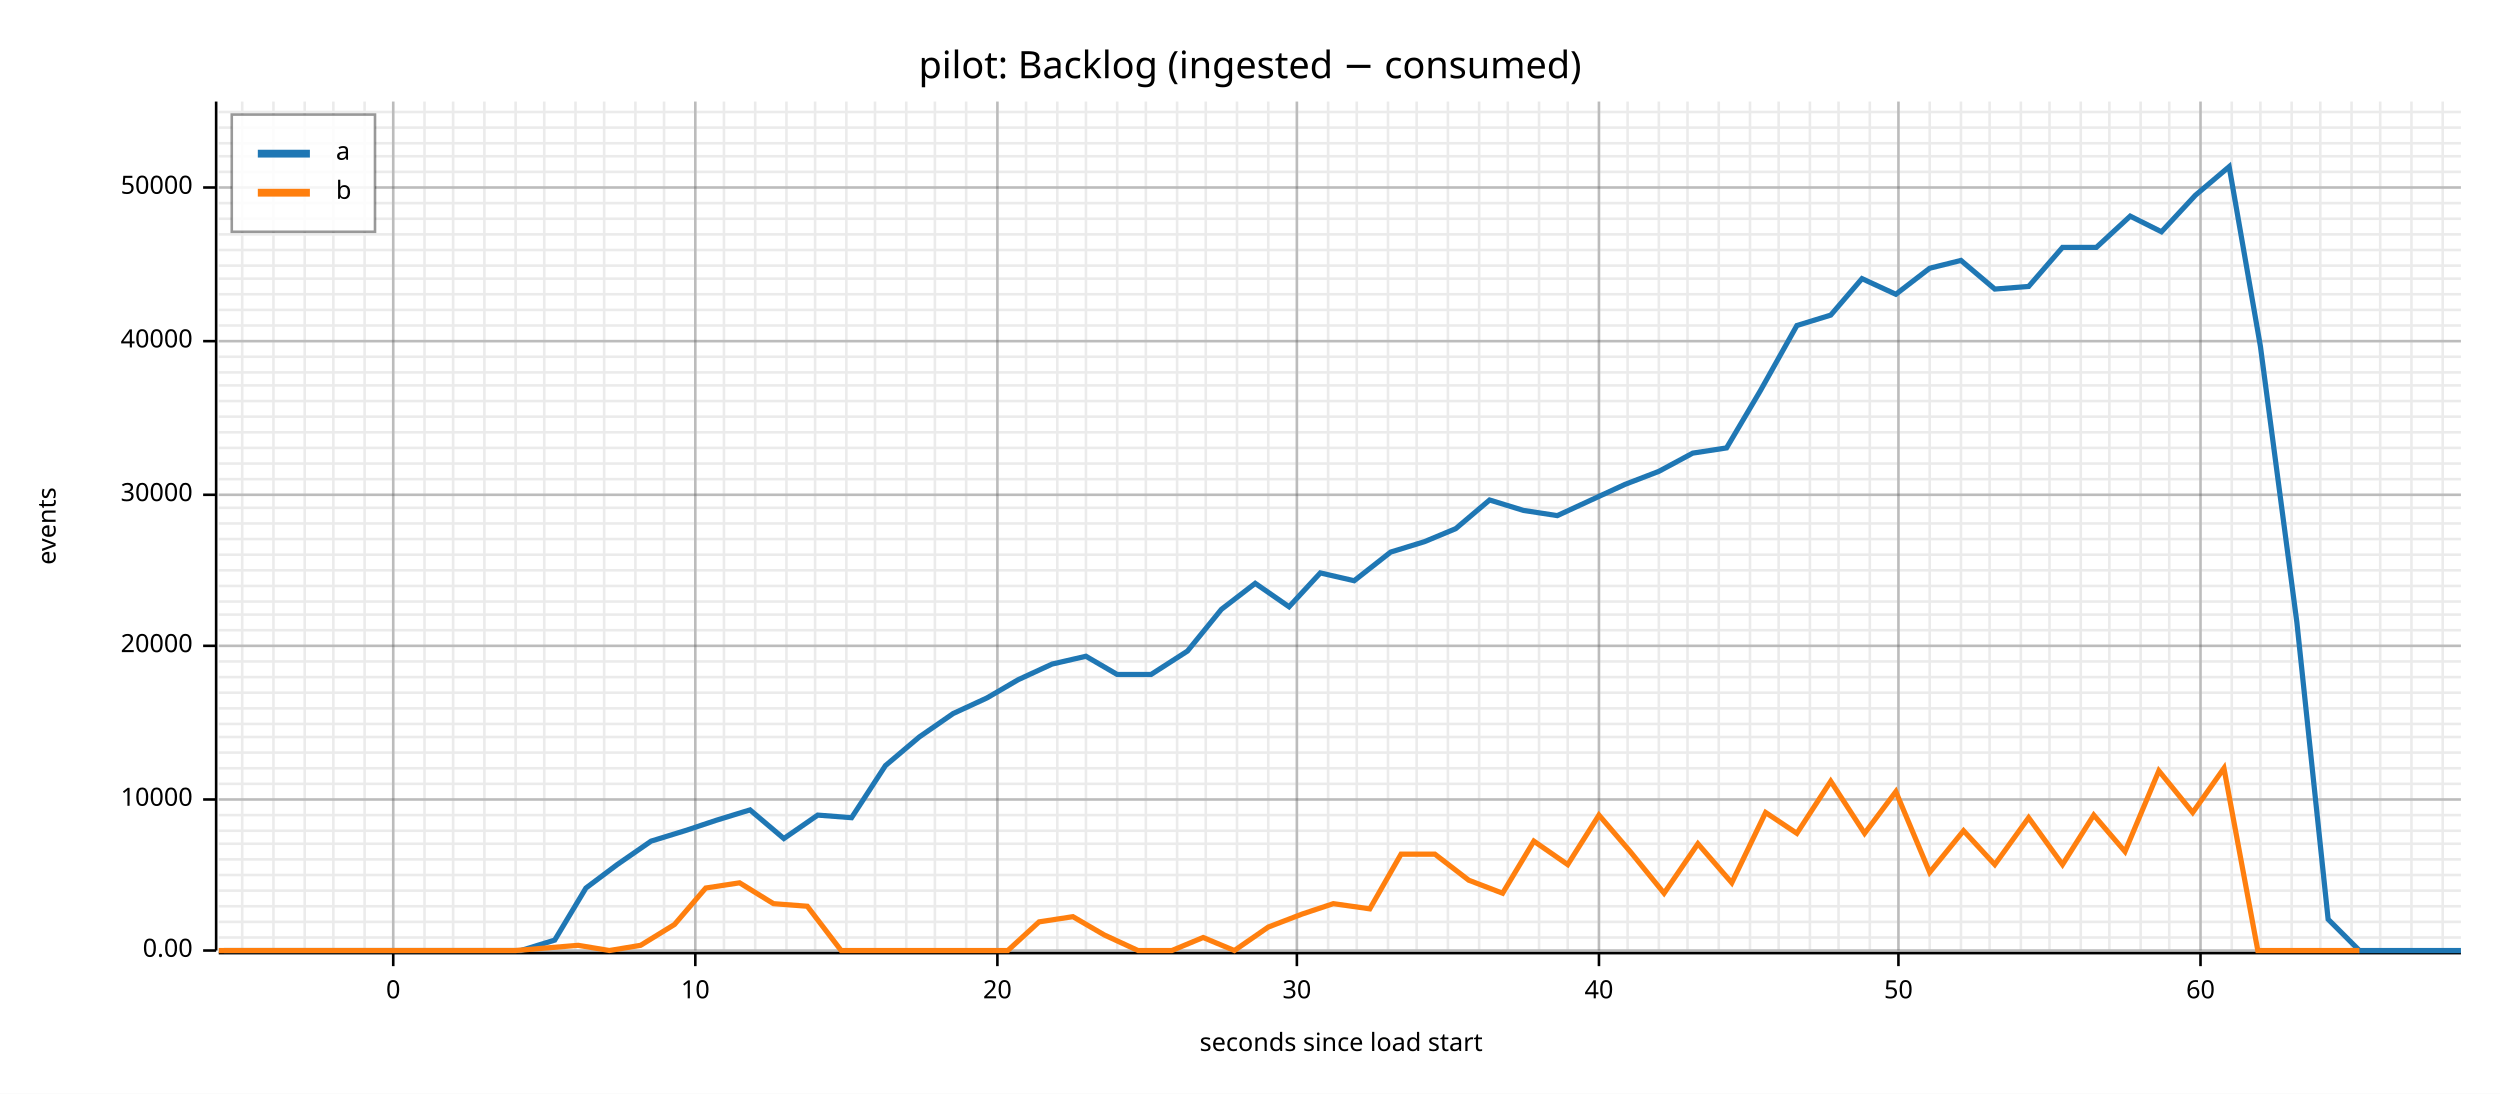
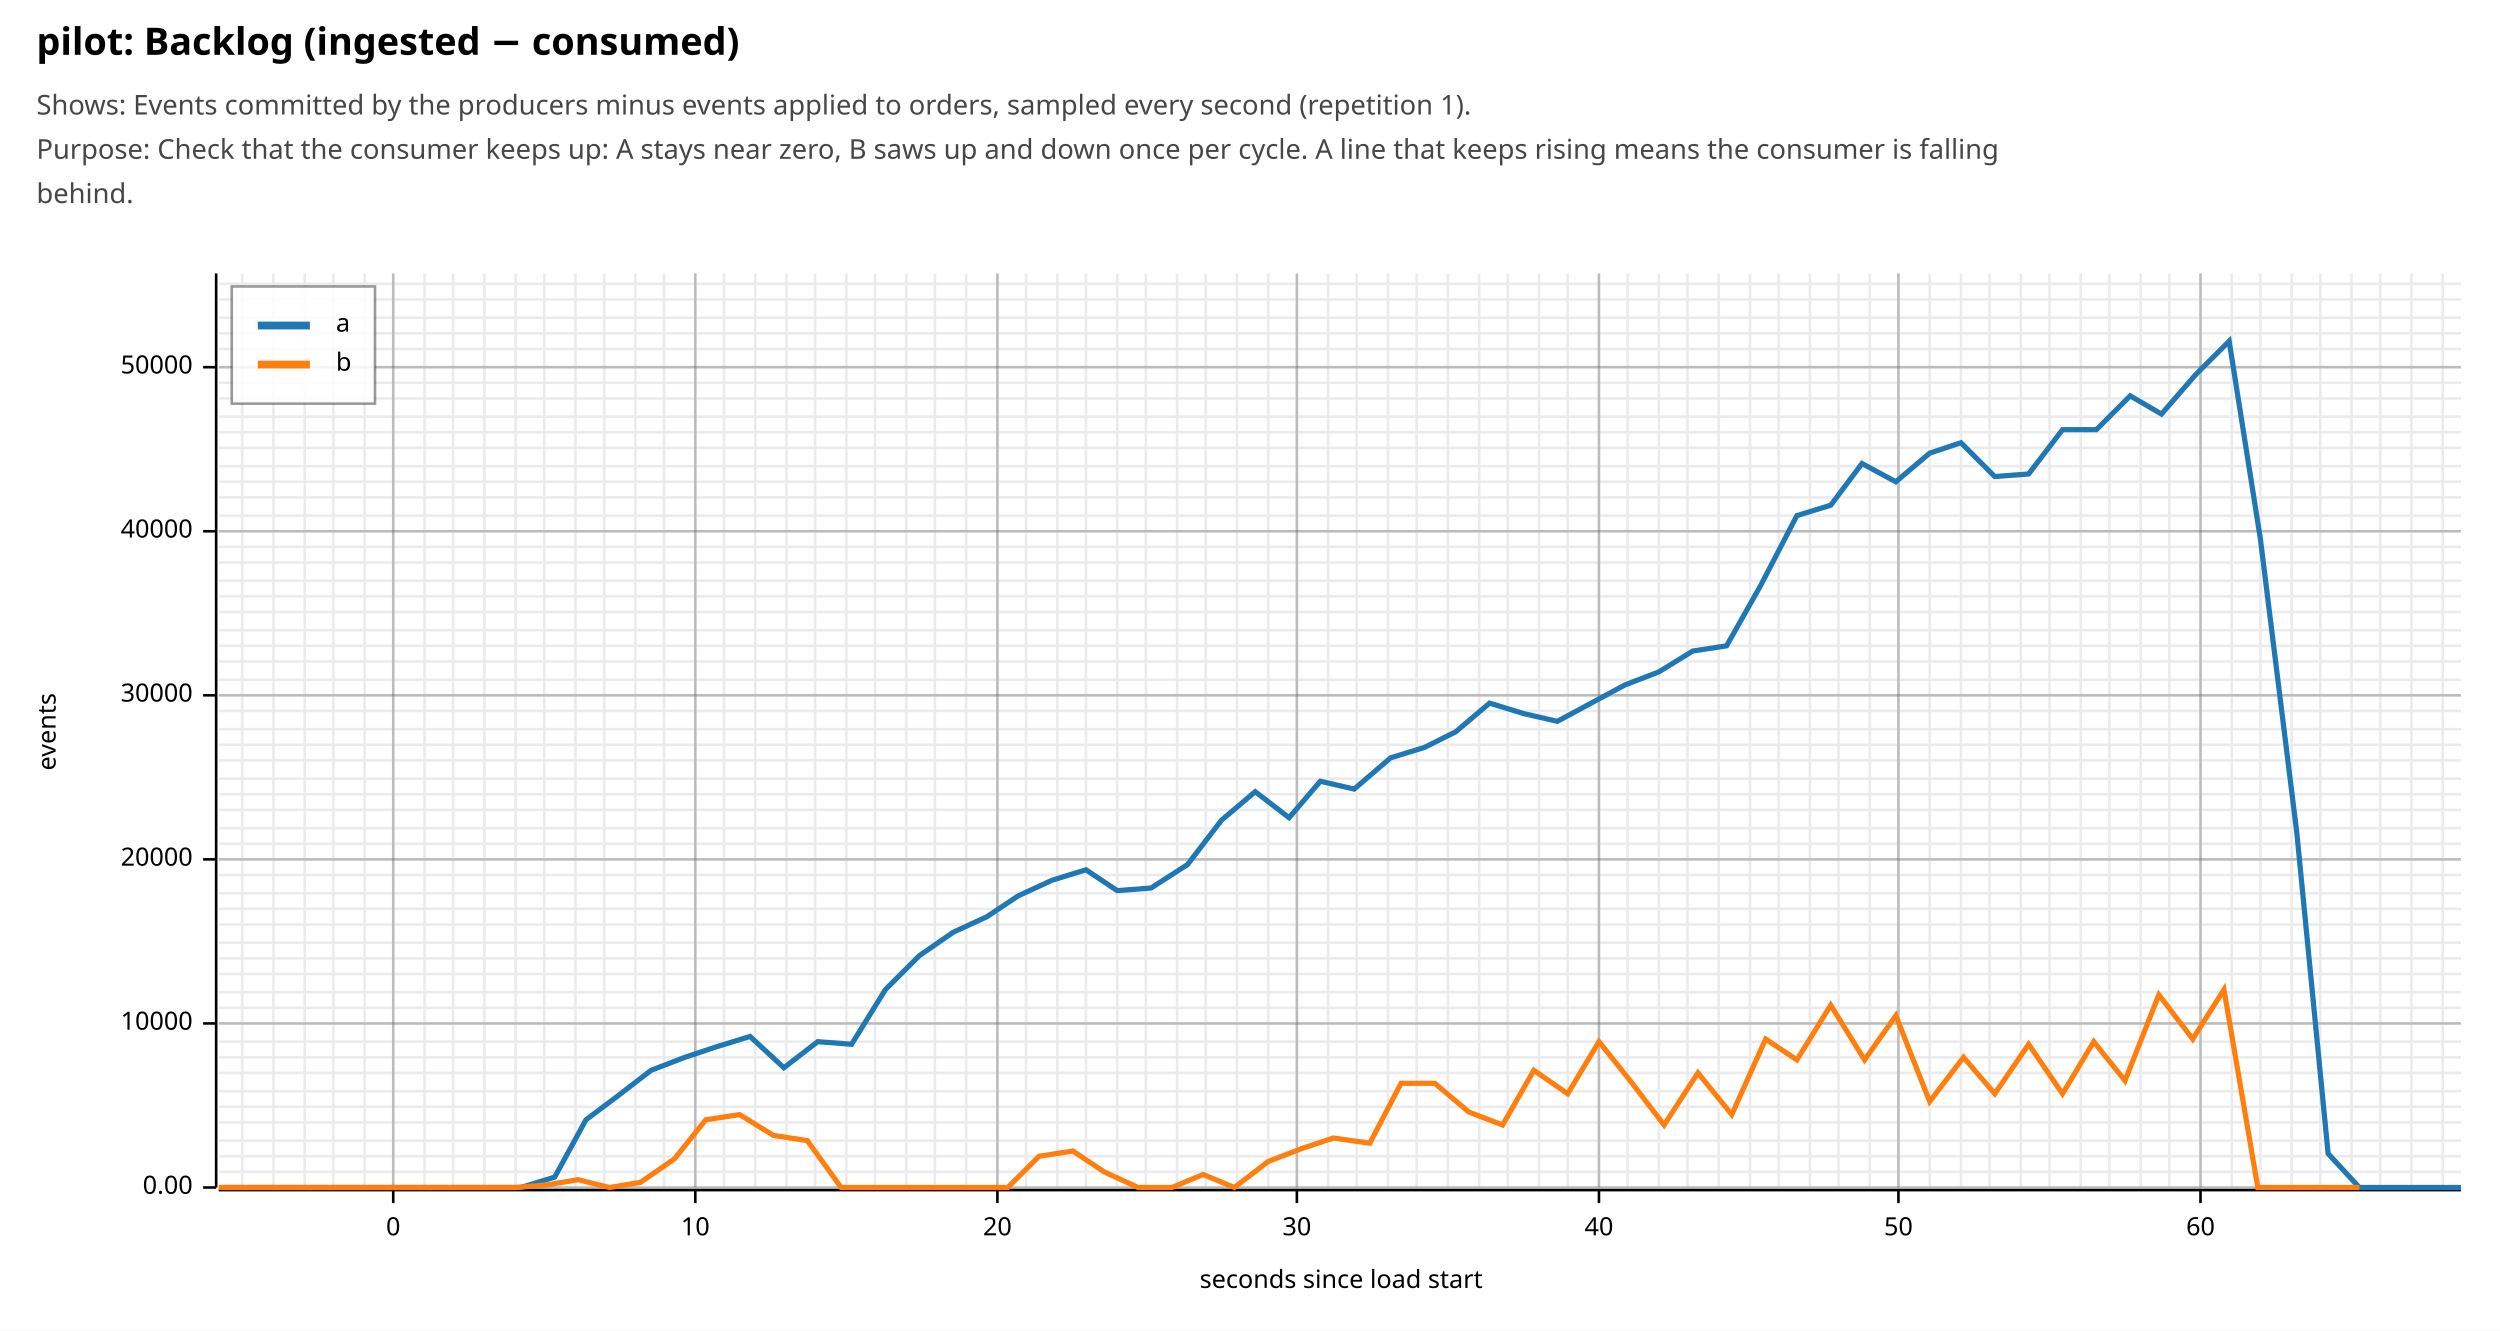
- <svg xmlns="http://www.w3.org/2000/svg" width="960" height="420" viewBox="0 0 960 420">
-   <rect x="0" y="0" width="960" height="420" opacity="1" fill="#FFFFFF" stroke="none" />
-   <text x="480" y="19" dy="0.76em" text-anchor="middle" font-family="sans-serif" font-size="14.516" opacity="1" fill="#000000">
+ <svg xmlns="http://www.w3.org/2000/svg" width="960" height="511" viewBox="0 0 960 511">
+   <rect x="0" y="0" width="960" height="511" opacity="1" fill="#FFFFFF" stroke="none" />
+   <text x="14" y="10" dy="0.76em" text-anchor="start" font-family="sans-serif" font-size="14.516" opacity="1" fill="#000000" font-weight="bold">
pilot: Backlog (ingested − consumed)
</text>
-   <line opacity="1" stroke="#EBEBEB" stroke-width="1" x1="93" y1="365" x2="93" y2="39" />
-   <line opacity="1" stroke="#EBEBEB" stroke-width="1" x1="105" y1="365" x2="105" y2="39" />
-   <line opacity="1" stroke="#EBEBEB" stroke-width="1" x1="117" y1="365" x2="117" y2="39" />
-   <line opacity="1" stroke="#EBEBEB" stroke-width="1" x1="128" y1="365" x2="128" y2="39" />
-   <line opacity="1" stroke="#EBEBEB" stroke-width="1" x1="140" y1="365" x2="140" y2="39" />
-   <line opacity="1" stroke="#EBEBEB" stroke-width="1" x1="151" y1="365" x2="151" y2="39" />
-   <line opacity="1" stroke="#EBEBEB" stroke-width="1" x1="163" y1="365" x2="163" y2="39" />
-   <line opacity="1" stroke="#EBEBEB" stroke-width="1" x1="174" y1="365" x2="174" y2="39" />
-   <line opacity="1" stroke="#EBEBEB" stroke-width="1" x1="186" y1="365" x2="186" y2="39" />
-   <line opacity="1" stroke="#EBEBEB" stroke-width="1" x1="198" y1="365" x2="198" y2="39" />
-   <line opacity="1" stroke="#EBEBEB" stroke-width="1" x1="209" y1="365" x2="209" y2="39" />
-   <line opacity="1" stroke="#EBEBEB" stroke-width="1" x1="221" y1="365" x2="221" y2="39" />
-   <line opacity="1" stroke="#EBEBEB" stroke-width="1" x1="232" y1="365" x2="232" y2="39" />
-   <line opacity="1" stroke="#EBEBEB" stroke-width="1" x1="244" y1="365" x2="244" y2="39" />
-   <line opacity="1" stroke="#EBEBEB" stroke-width="1" x1="255" y1="365" x2="255" y2="39" />
-   <line opacity="1" stroke="#EBEBEB" stroke-width="1" x1="267" y1="365" x2="267" y2="39" />
-   <line opacity="1" stroke="#EBEBEB" stroke-width="1" x1="278" y1="365" x2="278" y2="39" />
-   <line opacity="1" stroke="#EBEBEB" stroke-width="1" x1="290" y1="365" x2="290" y2="39" />
-   <line opacity="1" stroke="#EBEBEB" stroke-width="1" x1="302" y1="365" x2="302" y2="39" />
-   <line opacity="1" stroke="#EBEBEB" stroke-width="1" x1="313" y1="365" x2="313" y2="39" />
-   <line opacity="1" stroke="#EBEBEB" stroke-width="1" x1="325" y1="365" x2="325" y2="39" />
-   <line opacity="1" stroke="#EBEBEB" stroke-width="1" x1="336" y1="365" x2="336" y2="39" />
-   <line opacity="1" stroke="#EBEBEB" stroke-width="1" x1="348" y1="365" x2="348" y2="39" />
-   <line opacity="1" stroke="#EBEBEB" stroke-width="1" x1="359" y1="365" x2="359" y2="39" />
-   <line opacity="1" stroke="#EBEBEB" stroke-width="1" x1="371" y1="365" x2="371" y2="39" />
-   <line opacity="1" stroke="#EBEBEB" stroke-width="1" x1="383" y1="365" x2="383" y2="39" />
-   <line opacity="1" stroke="#EBEBEB" stroke-width="1" x1="394" y1="365" x2="394" y2="39" />
-   <line opacity="1" stroke="#EBEBEB" stroke-width="1" x1="406" y1="365" x2="406" y2="39" />
-   <line opacity="1" stroke="#EBEBEB" stroke-width="1" x1="417" y1="365" x2="417" y2="39" />
-   <line opacity="1" stroke="#EBEBEB" stroke-width="1" x1="429" y1="365" x2="429" y2="39" />
-   <line opacity="1" stroke="#EBEBEB" stroke-width="1" x1="440" y1="365" x2="440" y2="39" />
-   <line opacity="1" stroke="#EBEBEB" stroke-width="1" x1="452" y1="365" x2="452" y2="39" />
-   <line opacity="1" stroke="#EBEBEB" stroke-width="1" x1="463" y1="365" x2="463" y2="39" />
-   <line opacity="1" stroke="#EBEBEB" stroke-width="1" x1="475" y1="365" x2="475" y2="39" />
-   <line opacity="1" stroke="#EBEBEB" stroke-width="1" x1="487" y1="365" x2="487" y2="39" />
-   <line opacity="1" stroke="#EBEBEB" stroke-width="1" x1="498" y1="365" x2="498" y2="39" />
-   <line opacity="1" stroke="#EBEBEB" stroke-width="1" x1="510" y1="365" x2="510" y2="39" />
-   <line opacity="1" stroke="#EBEBEB" stroke-width="1" x1="521" y1="365" x2="521" y2="39" />
-   <line opacity="1" stroke="#EBEBEB" stroke-width="1" x1="533" y1="365" x2="533" y2="39" />
-   <line opacity="1" stroke="#EBEBEB" stroke-width="1" x1="544" y1="365" x2="544" y2="39" />
-   <line opacity="1" stroke="#EBEBEB" stroke-width="1" x1="556" y1="365" x2="556" y2="39" />
-   <line opacity="1" stroke="#EBEBEB" stroke-width="1" x1="568" y1="365" x2="568" y2="39" />
-   <line opacity="1" stroke="#EBEBEB" stroke-width="1" x1="579" y1="365" x2="579" y2="39" />
-   <line opacity="1" stroke="#EBEBEB" stroke-width="1" x1="591" y1="365" x2="591" y2="39" />
-   <line opacity="1" stroke="#EBEBEB" stroke-width="1" x1="602" y1="365" x2="602" y2="39" />
-   <line opacity="1" stroke="#EBEBEB" stroke-width="1" x1="614" y1="365" x2="614" y2="39" />
-   <line opacity="1" stroke="#EBEBEB" stroke-width="1" x1="625" y1="365" x2="625" y2="39" />
-   <line opacity="1" stroke="#EBEBEB" stroke-width="1" x1="637" y1="365" x2="637" y2="39" />
-   <line opacity="1" stroke="#EBEBEB" stroke-width="1" x1="648" y1="365" x2="648" y2="39" />
-   <line opacity="1" stroke="#EBEBEB" stroke-width="1" x1="660" y1="365" x2="660" y2="39" />
-   <line opacity="1" stroke="#EBEBEB" stroke-width="1" x1="672" y1="365" x2="672" y2="39" />
-   <line opacity="1" stroke="#EBEBEB" stroke-width="1" x1="683" y1="365" x2="683" y2="39" />
-   <line opacity="1" stroke="#EBEBEB" stroke-width="1" x1="695" y1="365" x2="695" y2="39" />
-   <line opacity="1" stroke="#EBEBEB" stroke-width="1" x1="706" y1="365" x2="706" y2="39" />
-   <line opacity="1" stroke="#EBEBEB" stroke-width="1" x1="718" y1="365" x2="718" y2="39" />
-   <line opacity="1" stroke="#EBEBEB" stroke-width="1" x1="729" y1="365" x2="729" y2="39" />
-   <line opacity="1" stroke="#EBEBEB" stroke-width="1" x1="741" y1="365" x2="741" y2="39" />
-   <line opacity="1" stroke="#EBEBEB" stroke-width="1" x1="753" y1="365" x2="753" y2="39" />
-   <line opacity="1" stroke="#EBEBEB" stroke-width="1" x1="764" y1="365" x2="764" y2="39" />
-   <line opacity="1" stroke="#EBEBEB" stroke-width="1" x1="776" y1="365" x2="776" y2="39" />
-   <line opacity="1" stroke="#EBEBEB" stroke-width="1" x1="787" y1="365" x2="787" y2="39" />
-   <line opacity="1" stroke="#EBEBEB" stroke-width="1" x1="799" y1="365" x2="799" y2="39" />
-   <line opacity="1" stroke="#EBEBEB" stroke-width="1" x1="810" y1="365" x2="810" y2="39" />
-   <line opacity="1" stroke="#EBEBEB" stroke-width="1" x1="822" y1="365" x2="822" y2="39" />
-   <line opacity="1" stroke="#EBEBEB" stroke-width="1" x1="833" y1="365" x2="833" y2="39" />
-   <line opacity="1" stroke="#EBEBEB" stroke-width="1" x1="845" y1="365" x2="845" y2="39" />
-   <line opacity="1" stroke="#EBEBEB" stroke-width="1" x1="857" y1="365" x2="857" y2="39" />
-   <line opacity="1" stroke="#EBEBEB" stroke-width="1" x1="868" y1="365" x2="868" y2="39" />
-   <line opacity="1" stroke="#EBEBEB" stroke-width="1" x1="880" y1="365" x2="880" y2="39" />
-   <line opacity="1" stroke="#EBEBEB" stroke-width="1" x1="891" y1="365" x2="891" y2="39" />
-   <line opacity="1" stroke="#EBEBEB" stroke-width="1" x1="903" y1="365" x2="903" y2="39" />
-   <line opacity="1" stroke="#EBEBEB" stroke-width="1" x1="914" y1="365" x2="914" y2="39" />
-   <line opacity="1" stroke="#EBEBEB" stroke-width="1" x1="926" y1="365" x2="926" y2="39" />
-   <line opacity="1" stroke="#EBEBEB" stroke-width="1" x1="938" y1="365" x2="938" y2="39" />
-   <line opacity="1" stroke="#EBEBEB" stroke-width="1" x1="84" y1="365" x2="945" y2="365" />
-   <line opacity="1" stroke="#EBEBEB" stroke-width="1" x1="84" y1="360" x2="945" y2="360" />
-   <line opacity="1" stroke="#EBEBEB" stroke-width="1" x1="84" y1="354" x2="945" y2="354" />
-   <line opacity="1" stroke="#EBEBEB" stroke-width="1" x1="84" y1="348" x2="945" y2="348" />
-   <line opacity="1" stroke="#EBEBEB" stroke-width="1" x1="84" y1="342" x2="945" y2="342" />
+   <text x="14" y="36" dy="0.76em" text-anchor="start" font-family="sans-serif" font-size="10.484" opacity="1" fill="#464646">
+ Shows: Events committed by the producers minus events applied to orders, sampled every second (repetition 1).
+ </text>
+   <text x="14" y="53" dy="0.76em" text-anchor="start" font-family="sans-serif" font-size="10.484" opacity="1" fill="#464646">
+ Purpose: Check that the consumer keeps up: A stays near zero, B saws up and down once per cycle. A line that keeps rising means the consumer is falling
+ </text>
+   <text x="14" y="70" dy="0.76em" text-anchor="start" font-family="sans-serif" font-size="10.484" opacity="1" fill="#464646">
+ behind.
+ </text>
+   <line opacity="1" stroke="#EBEBEB" stroke-width="1" x1="93" y1="456" x2="93" y2="105" />
+   <line opacity="1" stroke="#EBEBEB" stroke-width="1" x1="105" y1="456" x2="105" y2="105" />
+   <line opacity="1" stroke="#EBEBEB" stroke-width="1" x1="117" y1="456" x2="117" y2="105" />
+   <line opacity="1" stroke="#EBEBEB" stroke-width="1" x1="128" y1="456" x2="128" y2="105" />
+   <line opacity="1" stroke="#EBEBEB" stroke-width="1" x1="140" y1="456" x2="140" y2="105" />
+   <line opacity="1" stroke="#EBEBEB" stroke-width="1" x1="151" y1="456" x2="151" y2="105" />
+   <line opacity="1" stroke="#EBEBEB" stroke-width="1" x1="163" y1="456" x2="163" y2="105" />
+   <line opacity="1" stroke="#EBEBEB" stroke-width="1" x1="174" y1="456" x2="174" y2="105" />
+   <line opacity="1" stroke="#EBEBEB" stroke-width="1" x1="186" y1="456" x2="186" y2="105" />
+   <line opacity="1" stroke="#EBEBEB" stroke-width="1" x1="198" y1="456" x2="198" y2="105" />
+   <line opacity="1" stroke="#EBEBEB" stroke-width="1" x1="209" y1="456" x2="209" y2="105" />
+   <line opacity="1" stroke="#EBEBEB" stroke-width="1" x1="221" y1="456" x2="221" y2="105" />
+   <line opacity="1" stroke="#EBEBEB" stroke-width="1" x1="232" y1="456" x2="232" y2="105" />
+   <line opacity="1" stroke="#EBEBEB" stroke-width="1" x1="244" y1="456" x2="244" y2="105" />
+   <line opacity="1" stroke="#EBEBEB" stroke-width="1" x1="255" y1="456" x2="255" y2="105" />
+   <line opacity="1" stroke="#EBEBEB" stroke-width="1" x1="267" y1="456" x2="267" y2="105" />
+   <line opacity="1" stroke="#EBEBEB" stroke-width="1" x1="278" y1="456" x2="278" y2="105" />
+   <line opacity="1" stroke="#EBEBEB" stroke-width="1" x1="290" y1="456" x2="290" y2="105" />
+   <line opacity="1" stroke="#EBEBEB" stroke-width="1" x1="302" y1="456" x2="302" y2="105" />
+   <line opacity="1" stroke="#EBEBEB" stroke-width="1" x1="313" y1="456" x2="313" y2="105" />
+   <line opacity="1" stroke="#EBEBEB" stroke-width="1" x1="325" y1="456" x2="325" y2="105" />
+   <line opacity="1" stroke="#EBEBEB" stroke-width="1" x1="336" y1="456" x2="336" y2="105" />
+   <line opacity="1" stroke="#EBEBEB" stroke-width="1" x1="348" y1="456" x2="348" y2="105" />
+   <line opacity="1" stroke="#EBEBEB" stroke-width="1" x1="359" y1="456" x2="359" y2="105" />
+   <line opacity="1" stroke="#EBEBEB" stroke-width="1" x1="371" y1="456" x2="371" y2="105" />
+   <line opacity="1" stroke="#EBEBEB" stroke-width="1" x1="383" y1="456" x2="383" y2="105" />
+   <line opacity="1" stroke="#EBEBEB" stroke-width="1" x1="394" y1="456" x2="394" y2="105" />
+   <line opacity="1" stroke="#EBEBEB" stroke-width="1" x1="406" y1="456" x2="406" y2="105" />
+   <line opacity="1" stroke="#EBEBEB" stroke-width="1" x1="417" y1="456" x2="417" y2="105" />
+   <line opacity="1" stroke="#EBEBEB" stroke-width="1" x1="429" y1="456" x2="429" y2="105" />
+   <line opacity="1" stroke="#EBEBEB" stroke-width="1" x1="440" y1="456" x2="440" y2="105" />
+   <line opacity="1" stroke="#EBEBEB" stroke-width="1" x1="452" y1="456" x2="452" y2="105" />
+   <line opacity="1" stroke="#EBEBEB" stroke-width="1" x1="463" y1="456" x2="463" y2="105" />
+   <line opacity="1" stroke="#EBEBEB" stroke-width="1" x1="475" y1="456" x2="475" y2="105" />
+   <line opacity="1" stroke="#EBEBEB" stroke-width="1" x1="487" y1="456" x2="487" y2="105" />
+   <line opacity="1" stroke="#EBEBEB" stroke-width="1" x1="498" y1="456" x2="498" y2="105" />
+   <line opacity="1" stroke="#EBEBEB" stroke-width="1" x1="510" y1="456" x2="510" y2="105" />
+   <line opacity="1" stroke="#EBEBEB" stroke-width="1" x1="521" y1="456" x2="521" y2="105" />
+   <line opacity="1" stroke="#EBEBEB" stroke-width="1" x1="533" y1="456" x2="533" y2="105" />
+   <line opacity="1" stroke="#EBEBEB" stroke-width="1" x1="544" y1="456" x2="544" y2="105" />
+   <line opacity="1" stroke="#EBEBEB" stroke-width="1" x1="556" y1="456" x2="556" y2="105" />
+   <line opacity="1" stroke="#EBEBEB" stroke-width="1" x1="568" y1="456" x2="568" y2="105" />
+   <line opacity="1" stroke="#EBEBEB" stroke-width="1" x1="579" y1="456" x2="579" y2="105" />
+   <line opacity="1" stroke="#EBEBEB" stroke-width="1" x1="591" y1="456" x2="591" y2="105" />
+   <line opacity="1" stroke="#EBEBEB" stroke-width="1" x1="602" y1="456" x2="602" y2="105" />
+   <line opacity="1" stroke="#EBEBEB" stroke-width="1" x1="614" y1="456" x2="614" y2="105" />
+   <line opacity="1" stroke="#EBEBEB" stroke-width="1" x1="625" y1="456" x2="625" y2="105" />
+   <line opacity="1" stroke="#EBEBEB" stroke-width="1" x1="637" y1="456" x2="637" y2="105" />
+   <line opacity="1" stroke="#EBEBEB" stroke-width="1" x1="648" y1="456" x2="648" y2="105" />
+   <line opacity="1" stroke="#EBEBEB" stroke-width="1" x1="660" y1="456" x2="660" y2="105" />
+   <line opacity="1" stroke="#EBEBEB" stroke-width="1" x1="672" y1="456" x2="672" y2="105" />
+   <line opacity="1" stroke="#EBEBEB" stroke-width="1" x1="683" y1="456" x2="683" y2="105" />
+   <line opacity="1" stroke="#EBEBEB" stroke-width="1" x1="695" y1="456" x2="695" y2="105" />
+   <line opacity="1" stroke="#EBEBEB" stroke-width="1" x1="706" y1="456" x2="706" y2="105" />
+   <line opacity="1" stroke="#EBEBEB" stroke-width="1" x1="718" y1="456" x2="718" y2="105" />
+   <line opacity="1" stroke="#EBEBEB" stroke-width="1" x1="729" y1="456" x2="729" y2="105" />
+   <line opacity="1" stroke="#EBEBEB" stroke-width="1" x1="741" y1="456" x2="741" y2="105" />
+   <line opacity="1" stroke="#EBEBEB" stroke-width="1" x1="753" y1="456" x2="753" y2="105" />
+   <line opacity="1" stroke="#EBEBEB" stroke-width="1" x1="764" y1="456" x2="764" y2="105" />
+   <line opacity="1" stroke="#EBEBEB" stroke-width="1" x1="776" y1="456" x2="776" y2="105" />
+   <line opacity="1" stroke="#EBEBEB" stroke-width="1" x1="787" y1="456" x2="787" y2="105" />
+   <line opacity="1" stroke="#EBEBEB" stroke-width="1" x1="799" y1="456" x2="799" y2="105" />
+   <line opacity="1" stroke="#EBEBEB" stroke-width="1" x1="810" y1="456" x2="810" y2="105" />
+   <line opacity="1" stroke="#EBEBEB" stroke-width="1" x1="822" y1="456" x2="822" y2="105" />
+   <line opacity="1" stroke="#EBEBEB" stroke-width="1" x1="833" y1="456" x2="833" y2="105" />
+   <line opacity="1" stroke="#EBEBEB" stroke-width="1" x1="845" y1="456" x2="845" y2="105" />
+   <line opacity="1" stroke="#EBEBEB" stroke-width="1" x1="857" y1="456" x2="857" y2="105" />
+   <line opacity="1" stroke="#EBEBEB" stroke-width="1" x1="868" y1="456" x2="868" y2="105" />
+   <line opacity="1" stroke="#EBEBEB" stroke-width="1" x1="880" y1="456" x2="880" y2="105" />
+   <line opacity="1" stroke="#EBEBEB" stroke-width="1" x1="891" y1="456" x2="891" y2="105" />
+   <line opacity="1" stroke="#EBEBEB" stroke-width="1" x1="903" y1="456" x2="903" y2="105" />
+   <line opacity="1" stroke="#EBEBEB" stroke-width="1" x1="914" y1="456" x2="914" y2="105" />
+   <line opacity="1" stroke="#EBEBEB" stroke-width="1" x1="926" y1="456" x2="926" y2="105" />
+   <line opacity="1" stroke="#EBEBEB" stroke-width="1" x1="938" y1="456" x2="938" y2="105" />
+   <line opacity="1" stroke="#EBEBEB" stroke-width="1" x1="84" y1="456" x2="945" y2="456" />
+   <line opacity="1" stroke="#EBEBEB" stroke-width="1" x1="84" y1="450" x2="945" y2="450" />
+   <line opacity="1" stroke="#EBEBEB" stroke-width="1" x1="84" y1="444" x2="945" y2="444" />
+   <line opacity="1" stroke="#EBEBEB" stroke-width="1" x1="84" y1="438" x2="945" y2="438" />
+   <line opacity="1" stroke="#EBEBEB" stroke-width="1" x1="84" y1="431" x2="945" y2="431" />
+   <line opacity="1" stroke="#EBEBEB" stroke-width="1" x1="84" y1="425" x2="945" y2="425" />
+   <line opacity="1" stroke="#EBEBEB" stroke-width="1" x1="84" y1="419" x2="945" y2="419" />
+   <line opacity="1" stroke="#EBEBEB" stroke-width="1" x1="84" y1="412" x2="945" y2="412" />
+   <line opacity="1" stroke="#EBEBEB" stroke-width="1" x1="84" y1="406" x2="945" y2="406" />
+   <line opacity="1" stroke="#EBEBEB" stroke-width="1" x1="84" y1="400" x2="945" y2="400" />
+   <line opacity="1" stroke="#EBEBEB" stroke-width="1" x1="84" y1="393" x2="945" y2="393" />
+   <line opacity="1" stroke="#EBEBEB" stroke-width="1" x1="84" y1="387" x2="945" y2="387" />
+   <line opacity="1" stroke="#EBEBEB" stroke-width="1" x1="84" y1="381" x2="945" y2="381" />
+   <line opacity="1" stroke="#EBEBEB" stroke-width="1" x1="84" y1="374" x2="945" y2="374" />
+   <line opacity="1" stroke="#EBEBEB" stroke-width="1" x1="84" y1="368" x2="945" y2="368" />
+   <line opacity="1" stroke="#EBEBEB" stroke-width="1" x1="84" y1="362" x2="945" y2="362" />
+   <line opacity="1" stroke="#EBEBEB" stroke-width="1" x1="84" y1="355" x2="945" y2="355" />
+   <line opacity="1" stroke="#EBEBEB" stroke-width="1" x1="84" y1="349" x2="945" y2="349" />
+   <line opacity="1" stroke="#EBEBEB" stroke-width="1" x1="84" y1="343" x2="945" y2="343" />
  <line opacity="1" stroke="#EBEBEB" stroke-width="1" x1="84" y1="336" x2="945" y2="336" />
  <line opacity="1" stroke="#EBEBEB" stroke-width="1" x1="84" y1="330" x2="945" y2="330" />
  <line opacity="1" stroke="#EBEBEB" stroke-width="1" x1="84" y1="324" x2="945" y2="324" />
-   <line opacity="1" stroke="#EBEBEB" stroke-width="1" x1="84" y1="319" x2="945" y2="319" />
-   <line opacity="1" stroke="#EBEBEB" stroke-width="1" x1="84" y1="313" x2="945" y2="313" />
-   <line opacity="1" stroke="#EBEBEB" stroke-width="1" x1="84" y1="307" x2="945" y2="307" />
-   <line opacity="1" stroke="#EBEBEB" stroke-width="1" x1="84" y1="301" x2="945" y2="301" />
-   <line opacity="1" stroke="#EBEBEB" stroke-width="1" x1="84" y1="295" x2="945" y2="295" />
-   <line opacity="1" stroke="#EBEBEB" stroke-width="1" x1="84" y1="289" x2="945" y2="289" />
-   <line opacity="1" stroke="#EBEBEB" stroke-width="1" x1="84" y1="283" x2="945" y2="283" />
-   <line opacity="1" stroke="#EBEBEB" stroke-width="1" x1="84" y1="278" x2="945" y2="278" />
-   <line opacity="1" stroke="#EBEBEB" stroke-width="1" x1="84" y1="272" x2="945" y2="272" />
-   <line opacity="1" stroke="#EBEBEB" stroke-width="1" x1="84" y1="266" x2="945" y2="266" />
-   <line opacity="1" stroke="#EBEBEB" stroke-width="1" x1="84" y1="260" x2="945" y2="260" />
+   <line opacity="1" stroke="#EBEBEB" stroke-width="1" x1="84" y1="318" x2="945" y2="318" />
+   <line opacity="1" stroke="#EBEBEB" stroke-width="1" x1="84" y1="311" x2="945" y2="311" />
+   <line opacity="1" stroke="#EBEBEB" stroke-width="1" x1="84" y1="305" x2="945" y2="305" />
+   <line opacity="1" stroke="#EBEBEB" stroke-width="1" x1="84" y1="299" x2="945" y2="299" />
+   <line opacity="1" stroke="#EBEBEB" stroke-width="1" x1="84" y1="292" x2="945" y2="292" />
+   <line opacity="1" stroke="#EBEBEB" stroke-width="1" x1="84" y1="286" x2="945" y2="286" />
+   <line opacity="1" stroke="#EBEBEB" stroke-width="1" x1="84" y1="280" x2="945" y2="280" />
+   <line opacity="1" stroke="#EBEBEB" stroke-width="1" x1="84" y1="273" x2="945" y2="273" />
+   <line opacity="1" stroke="#EBEBEB" stroke-width="1" x1="84" y1="267" x2="945" y2="267" />
+   <line opacity="1" stroke="#EBEBEB" stroke-width="1" x1="84" y1="261" x2="945" y2="261" />
  <line opacity="1" stroke="#EBEBEB" stroke-width="1" x1="84" y1="254" x2="945" y2="254" />
  <line opacity="1" stroke="#EBEBEB" stroke-width="1" x1="84" y1="248" x2="945" y2="248" />
  <line opacity="1" stroke="#EBEBEB" stroke-width="1" x1="84" y1="242" x2="945" y2="242" />
-   <line opacity="1" stroke="#EBEBEB" stroke-width="1" x1="84" y1="236" x2="945" y2="236" />
-   <line opacity="1" stroke="#EBEBEB" stroke-width="1" x1="84" y1="231" x2="945" y2="231" />
-   <line opacity="1" stroke="#EBEBEB" stroke-width="1" x1="84" y1="225" x2="945" y2="225" />
-   <line opacity="1" stroke="#EBEBEB" stroke-width="1" x1="84" y1="219" x2="945" y2="219" />
-   <line opacity="1" stroke="#EBEBEB" stroke-width="1" x1="84" y1="213" x2="945" y2="213" />
-   <line opacity="1" stroke="#EBEBEB" stroke-width="1" x1="84" y1="207" x2="945" y2="207" />
-   <line opacity="1" stroke="#EBEBEB" stroke-width="1" x1="84" y1="201" x2="945" y2="201" />
-   <line opacity="1" stroke="#EBEBEB" stroke-width="1" x1="84" y1="195" x2="945" y2="195" />
-   <line opacity="1" stroke="#EBEBEB" stroke-width="1" x1="84" y1="190" x2="945" y2="190" />
-   <line opacity="1" stroke="#EBEBEB" stroke-width="1" x1="84" y1="184" x2="945" y2="184" />
-   <line opacity="1" stroke="#EBEBEB" stroke-width="1" x1="84" y1="178" x2="945" y2="178" />
+   <line opacity="1" stroke="#EBEBEB" stroke-width="1" x1="84" y1="235" x2="945" y2="235" />
+   <line opacity="1" stroke="#EBEBEB" stroke-width="1" x1="84" y1="229" x2="945" y2="229" />
+   <line opacity="1" stroke="#EBEBEB" stroke-width="1" x1="84" y1="223" x2="945" y2="223" />
+   <line opacity="1" stroke="#EBEBEB" stroke-width="1" x1="84" y1="216" x2="945" y2="216" />
+   <line opacity="1" stroke="#EBEBEB" stroke-width="1" x1="84" y1="210" x2="945" y2="210" />
+   <line opacity="1" stroke="#EBEBEB" stroke-width="1" x1="84" y1="204" x2="945" y2="204" />
+   <line opacity="1" stroke="#EBEBEB" stroke-width="1" x1="84" y1="198" x2="945" y2="198" />
+   <line opacity="1" stroke="#EBEBEB" stroke-width="1" x1="84" y1="191" x2="945" y2="191" />
+   <line opacity="1" stroke="#EBEBEB" stroke-width="1" x1="84" y1="185" x2="945" y2="185" />
+   <line opacity="1" stroke="#EBEBEB" stroke-width="1" x1="84" y1="179" x2="945" y2="179" />
  <line opacity="1" stroke="#EBEBEB" stroke-width="1" x1="84" y1="172" x2="945" y2="172" />
  <line opacity="1" stroke="#EBEBEB" stroke-width="1" x1="84" y1="166" x2="945" y2="166" />
  <line opacity="1" stroke="#EBEBEB" stroke-width="1" x1="84" y1="160" x2="945" y2="160" />
-   <line opacity="1" stroke="#EBEBEB" stroke-width="1" x1="84" y1="154" x2="945" y2="154" />
-   <line opacity="1" stroke="#EBEBEB" stroke-width="1" x1="84" y1="148" x2="945" y2="148" />
-   <line opacity="1" stroke="#EBEBEB" stroke-width="1" x1="84" y1="143" x2="945" y2="143" />
-   <line opacity="1" stroke="#EBEBEB" stroke-width="1" x1="84" y1="137" x2="945" y2="137" />
-   <line opacity="1" stroke="#EBEBEB" stroke-width="1" x1="84" y1="131" x2="945" y2="131" />
-   <line opacity="1" stroke="#EBEBEB" stroke-width="1" x1="84" y1="125" x2="945" y2="125" />
-   <line opacity="1" stroke="#EBEBEB" stroke-width="1" x1="84" y1="119" x2="945" y2="119" />
-   <line opacity="1" stroke="#EBEBEB" stroke-width="1" x1="84" y1="113" x2="945" y2="113" />
-   <line opacity="1" stroke="#EBEBEB" stroke-width="1" x1="84" y1="107" x2="945" y2="107" />
-   <line opacity="1" stroke="#EBEBEB" stroke-width="1" x1="84" y1="102" x2="945" y2="102" />
-   <line opacity="1" stroke="#EBEBEB" stroke-width="1" x1="84" y1="96" x2="945" y2="96" />
-   <line opacity="1" stroke="#EBEBEB" stroke-width="1" x1="84" y1="90" x2="945" y2="90" />
-   <line opacity="1" stroke="#EBEBEB" stroke-width="1" x1="84" y1="84" x2="945" y2="84" />
-   <line opacity="1" stroke="#EBEBEB" stroke-width="1" x1="84" y1="78" x2="945" y2="78" />
-   <line opacity="1" stroke="#EBEBEB" stroke-width="1" x1="84" y1="72" x2="945" y2="72" />
-   <line opacity="1" stroke="#EBEBEB" stroke-width="1" x1="84" y1="66" x2="945" y2="66" />
-   <line opacity="1" stroke="#EBEBEB" stroke-width="1" x1="84" y1="60" x2="945" y2="60" />
-   <line opacity="1" stroke="#EBEBEB" stroke-width="1" x1="84" y1="55" x2="945" y2="55" />
-   <line opacity="1" stroke="#EBEBEB" stroke-width="1" x1="84" y1="49" x2="945" y2="49" />
-   <line opacity="1" stroke="#EBEBEB" stroke-width="1" x1="84" y1="43" x2="945" y2="43" />
-   <text x="14" y="202" dy="0.76em" text-anchor="middle" font-family="sans-serif" font-size="9.677" opacity="1" fill="#000000" transform="rotate(270, 14, 202)">
+   <line opacity="1" stroke="#EBEBEB" stroke-width="1" x1="84" y1="153" x2="945" y2="153" />
+   <line opacity="1" stroke="#EBEBEB" stroke-width="1" x1="84" y1="147" x2="945" y2="147" />
+   <line opacity="1" stroke="#EBEBEB" stroke-width="1" x1="84" y1="141" x2="945" y2="141" />
+   <line opacity="1" stroke="#EBEBEB" stroke-width="1" x1="84" y1="134" x2="945" y2="134" />
+   <line opacity="1" stroke="#EBEBEB" stroke-width="1" x1="84" y1="128" x2="945" y2="128" />
+   <line opacity="1" stroke="#EBEBEB" stroke-width="1" x1="84" y1="122" x2="945" y2="122" />
+   <line opacity="1" stroke="#EBEBEB" stroke-width="1" x1="84" y1="115" x2="945" y2="115" />
+   <line opacity="1" stroke="#EBEBEB" stroke-width="1" x1="84" y1="109" x2="945" y2="109" />
+   <text x="14" y="281" dy="0.76em" text-anchor="middle" font-family="sans-serif" font-size="9.677" opacity="1" fill="#000000" transform="rotate(270, 14, 281)">
events
</text>
-   <text x="515" y="406" dy="-0.5ex" text-anchor="middle" font-family="sans-serif" font-size="9.677" opacity="1" fill="#000000">
+   <text x="515" y="497" dy="-0.5ex" text-anchor="middle" font-family="sans-serif" font-size="9.677" opacity="1" fill="#000000">
seconds since load start
</text>
-   <line opacity="0.2" stroke="#000000" stroke-width="1" x1="151" y1="365" x2="151" y2="39" />
-   <line opacity="0.2" stroke="#000000" stroke-width="1" x1="267" y1="365" x2="267" y2="39" />
-   <line opacity="0.2" stroke="#000000" stroke-width="1" x1="383" y1="365" x2="383" y2="39" />
-   <line opacity="0.2" stroke="#000000" stroke-width="1" x1="498" y1="365" x2="498" y2="39" />
-   <line opacity="0.2" stroke="#000000" stroke-width="1" x1="614" y1="365" x2="614" y2="39" />
-   <line opacity="0.2" stroke="#000000" stroke-width="1" x1="729" y1="365" x2="729" y2="39" />
-   <line opacity="0.2" stroke="#000000" stroke-width="1" x1="845" y1="365" x2="845" y2="39" />
-   <line opacity="0.2" stroke="#000000" stroke-width="1" x1="84" y1="365" x2="945" y2="365" />
-   <line opacity="0.2" stroke="#000000" stroke-width="1" x1="84" y1="307" x2="945" y2="307" />
-   <line opacity="0.2" stroke="#000000" stroke-width="1" x1="84" y1="248" x2="945" y2="248" />
-   <line opacity="0.2" stroke="#000000" stroke-width="1" x1="84" y1="190" x2="945" y2="190" />
-   <line opacity="0.2" stroke="#000000" stroke-width="1" x1="84" y1="131" x2="945" y2="131" />
-   <line opacity="0.2" stroke="#000000" stroke-width="1" x1="84" y1="72" x2="945" y2="72" />
-   <polyline fill="none" opacity="1" stroke="#000000" stroke-width="1" points="83,39 83,365 " />
-   <text x="74" y="365" dy="0.5ex" text-anchor="end" font-family="sans-serif" font-size="9.677" opacity="1" fill="#000000">
+   <line opacity="0.2" stroke="#000000" stroke-width="1" x1="151" y1="456" x2="151" y2="105" />
+   <line opacity="0.2" stroke="#000000" stroke-width="1" x1="267" y1="456" x2="267" y2="105" />
+   <line opacity="0.2" stroke="#000000" stroke-width="1" x1="383" y1="456" x2="383" y2="105" />
+   <line opacity="0.2" stroke="#000000" stroke-width="1" x1="498" y1="456" x2="498" y2="105" />
+   <line opacity="0.2" stroke="#000000" stroke-width="1" x1="614" y1="456" x2="614" y2="105" />
+   <line opacity="0.2" stroke="#000000" stroke-width="1" x1="729" y1="456" x2="729" y2="105" />
+   <line opacity="0.2" stroke="#000000" stroke-width="1" x1="845" y1="456" x2="845" y2="105" />
+   <line opacity="0.2" stroke="#000000" stroke-width="1" x1="84" y1="456" x2="945" y2="456" />
+   <line opacity="0.2" stroke="#000000" stroke-width="1" x1="84" y1="393" x2="945" y2="393" />
+   <line opacity="0.2" stroke="#000000" stroke-width="1" x1="84" y1="330" x2="945" y2="330" />
+   <line opacity="0.2" stroke="#000000" stroke-width="1" x1="84" y1="267" x2="945" y2="267" />
+   <line opacity="0.2" stroke="#000000" stroke-width="1" x1="84" y1="204" x2="945" y2="204" />
+   <line opacity="0.2" stroke="#000000" stroke-width="1" x1="84" y1="141" x2="945" y2="141" />
+   <polyline fill="none" opacity="1" stroke="#000000" stroke-width="1" points="83,105 83,456 " />
+   <text x="74" y="456" dy="0.5ex" text-anchor="end" font-family="sans-serif" font-size="9.677" opacity="1" fill="#000000">
0.00
</text>
-   <polyline fill="none" opacity="1" stroke="#000000" stroke-width="1" points="78,365 83,365 " />
-   <text x="74" y="307" dy="0.5ex" text-anchor="end" font-family="sans-serif" font-size="9.677" opacity="1" fill="#000000">
+   <polyline fill="none" opacity="1" stroke="#000000" stroke-width="1" points="78,456 83,456 " />
+   <text x="74" y="393" dy="0.5ex" text-anchor="end" font-family="sans-serif" font-size="9.677" opacity="1" fill="#000000">
10000
</text>
-   <polyline fill="none" opacity="1" stroke="#000000" stroke-width="1" points="78,307 83,307 " />
-   <text x="74" y="248" dy="0.5ex" text-anchor="end" font-family="sans-serif" font-size="9.677" opacity="1" fill="#000000">
+   <polyline fill="none" opacity="1" stroke="#000000" stroke-width="1" points="78,393 83,393 " />
+   <text x="74" y="330" dy="0.5ex" text-anchor="end" font-family="sans-serif" font-size="9.677" opacity="1" fill="#000000">
20000
</text>
-   <polyline fill="none" opacity="1" stroke="#000000" stroke-width="1" points="78,248 83,248 " />
-   <text x="74" y="190" dy="0.5ex" text-anchor="end" font-family="sans-serif" font-size="9.677" opacity="1" fill="#000000">
+   <polyline fill="none" opacity="1" stroke="#000000" stroke-width="1" points="78,330 83,330 " />
+   <text x="74" y="267" dy="0.5ex" text-anchor="end" font-family="sans-serif" font-size="9.677" opacity="1" fill="#000000">
30000
</text>
-   <polyline fill="none" opacity="1" stroke="#000000" stroke-width="1" points="78,190 83,190 " />
-   <text x="74" y="131" dy="0.5ex" text-anchor="end" font-family="sans-serif" font-size="9.677" opacity="1" fill="#000000">
+   <polyline fill="none" opacity="1" stroke="#000000" stroke-width="1" points="78,267 83,267 " />
+   <text x="74" y="204" dy="0.5ex" text-anchor="end" font-family="sans-serif" font-size="9.677" opacity="1" fill="#000000">
40000
</text>
-   <polyline fill="none" opacity="1" stroke="#000000" stroke-width="1" points="78,131 83,131 " />
-   <text x="74" y="72" dy="0.5ex" text-anchor="end" font-family="sans-serif" font-size="9.677" opacity="1" fill="#000000">
+   <polyline fill="none" opacity="1" stroke="#000000" stroke-width="1" points="78,204 83,204 " />
+   <text x="74" y="141" dy="0.5ex" text-anchor="end" font-family="sans-serif" font-size="9.677" opacity="1" fill="#000000">
50000
</text>
-   <polyline fill="none" opacity="1" stroke="#000000" stroke-width="1" points="78,72 83,72 " />
-   <polyline fill="none" opacity="1" stroke="#000000" stroke-width="1" points="84,366 945,366 " />
-   <text x="151" y="376" dy="0.76em" text-anchor="middle" font-family="sans-serif" font-size="9.677" opacity="1" fill="#000000">
+   <polyline fill="none" opacity="1" stroke="#000000" stroke-width="1" points="78,141 83,141 " />
+   <polyline fill="none" opacity="1" stroke="#000000" stroke-width="1" points="84,457 945,457 " />
+   <text x="151" y="467" dy="0.76em" text-anchor="middle" font-family="sans-serif" font-size="9.677" opacity="1" fill="#000000">
0
</text>
-   <polyline fill="none" opacity="1" stroke="#000000" stroke-width="1" points="151,366 151,371 " />
-   <text x="267" y="376" dy="0.76em" text-anchor="middle" font-family="sans-serif" font-size="9.677" opacity="1" fill="#000000">
+   <polyline fill="none" opacity="1" stroke="#000000" stroke-width="1" points="151,457 151,462 " />
+   <text x="267" y="467" dy="0.76em" text-anchor="middle" font-family="sans-serif" font-size="9.677" opacity="1" fill="#000000">
10
</text>
-   <polyline fill="none" opacity="1" stroke="#000000" stroke-width="1" points="267,366 267,371 " />
-   <text x="383" y="376" dy="0.76em" text-anchor="middle" font-family="sans-serif" font-size="9.677" opacity="1" fill="#000000">
+   <polyline fill="none" opacity="1" stroke="#000000" stroke-width="1" points="267,457 267,462 " />
+   <text x="383" y="467" dy="0.76em" text-anchor="middle" font-family="sans-serif" font-size="9.677" opacity="1" fill="#000000">
20
</text>
-   <polyline fill="none" opacity="1" stroke="#000000" stroke-width="1" points="383,366 383,371 " />
-   <text x="498" y="376" dy="0.76em" text-anchor="middle" font-family="sans-serif" font-size="9.677" opacity="1" fill="#000000">
+   <polyline fill="none" opacity="1" stroke="#000000" stroke-width="1" points="383,457 383,462 " />
+   <text x="498" y="467" dy="0.76em" text-anchor="middle" font-family="sans-serif" font-size="9.677" opacity="1" fill="#000000">
30
</text>
-   <polyline fill="none" opacity="1" stroke="#000000" stroke-width="1" points="498,366 498,371 " />
-   <text x="614" y="376" dy="0.76em" text-anchor="middle" font-family="sans-serif" font-size="9.677" opacity="1" fill="#000000">
+   <polyline fill="none" opacity="1" stroke="#000000" stroke-width="1" points="498,457 498,462 " />
+   <text x="614" y="467" dy="0.76em" text-anchor="middle" font-family="sans-serif" font-size="9.677" opacity="1" fill="#000000">
40
</text>
-   <polyline fill="none" opacity="1" stroke="#000000" stroke-width="1" points="614,366 614,371 " />
-   <text x="729" y="376" dy="0.76em" text-anchor="middle" font-family="sans-serif" font-size="9.677" opacity="1" fill="#000000">
+   <polyline fill="none" opacity="1" stroke="#000000" stroke-width="1" points="614,457 614,462 " />
+   <text x="729" y="467" dy="0.76em" text-anchor="middle" font-family="sans-serif" font-size="9.677" opacity="1" fill="#000000">
50
</text>
-   <polyline fill="none" opacity="1" stroke="#000000" stroke-width="1" points="729,366 729,371 " />
-   <text x="845" y="376" dy="0.76em" text-anchor="middle" font-family="sans-serif" font-size="9.677" opacity="1" fill="#000000">
+   <polyline fill="none" opacity="1" stroke="#000000" stroke-width="1" points="729,457 729,462 " />
+   <text x="845" y="467" dy="0.76em" text-anchor="middle" font-family="sans-serif" font-size="9.677" opacity="1" fill="#000000">
60
</text>
-   <polyline fill="none" opacity="1" stroke="#000000" stroke-width="1" points="845,366 845,371 " />
-   <polyline fill="none" opacity="1" stroke="#1F77B4" stroke-width="2" points="86,365 99,365 111,365 124,365 137,365 150,365 163,365 176,365 188,365 200,365 213,361 225,341 237,332 250,323 263,319 275,315 288,311 301,322 314,313 327,314 340,294 353,283 366,274 379,268 391,261 404,255 417,252 429,259 442,259 456,250 469,234 482,224 495,233 507,220 520,223 534,212 547,208 559,203 572,192 585,196 598,198 611,192 624,186 637,181 650,174 663,172 676,150 690,125 703,121 715,107 728,113 741,103 753,100 766,111 779,110 792,95 805,95 818,83 830,89 843,75 856,64 868,133 882,239 894,353 906,365 918,365 932,365 945,365 " />
-   <polyline fill="none" opacity="1" stroke="#FF7F0E" stroke-width="2" points="84,365 96,365 109,365 122,365 135,365 148,365 160,365 173,365 185,365 198,365 210,364 222,363 234,365 246,363 259,355 271,341 284,339 297,347 310,348 323,365 336,365 348,365 361,365 374,365 387,365 399,354 412,352 424,359 437,365 450,365 462,360 474,365 487,356 500,351 512,347 526,349 538,328 551,328 564,338 577,343 589,323 602,332 614,313 626,327 639,343 652,324 665,339 678,312 690,320 703,300 716,320 728,304 741,335 754,319 766,332 779,314 792,332 804,313 816,327 829,296 842,312 854,295 867,365 880,365 893,365 906,365 " />
-   <rect x="89" y="44" width="55" height="45" opacity="0.85" fill="#FFFFFF" stroke="none" />
-   <rect x="89" y="44" width="55" height="45" opacity="0.4" fill="none" stroke="#000000" />
-   <text x="129" y="54" dy="0.76em" text-anchor="start" font-family="sans-serif" font-size="9.677" opacity="1" fill="#000000">
+   <polyline fill="none" opacity="1" stroke="#000000" stroke-width="1" points="845,457 845,462 " />
+   <polyline fill="none" opacity="1" stroke="#1F77B4" stroke-width="2" points="86,456 99,456 111,456 124,456 137,456 150,456 163,456 176,456 188,456 200,456 213,452 225,430 237,421 250,411 263,406 275,402 288,398 301,410 314,400 327,401 340,380 353,367 366,358 379,352 391,344 404,338 417,334 429,342 442,341 456,332 469,315 482,304 495,314 507,300 520,303 534,291 547,287 559,281 572,270 585,274 598,277 611,270 624,263 637,258 650,250 663,248 676,225 690,198 703,194 715,178 728,185 741,174 753,170 766,183 779,182 792,165 805,165 818,152 830,159 843,144 856,131 868,207 882,320 894,443 906,456 918,456 932,456 945,456 " />
+   <polyline fill="none" opacity="1" stroke="#FF7F0E" stroke-width="2" points="84,456 96,456 109,456 122,456 135,456 148,456 160,456 173,456 185,456 198,456 210,455 222,453 234,456 246,454 259,445 271,430 284,428 297,436 310,438 323,456 336,456 348,456 361,456 374,456 387,456 399,444 412,442 424,450 437,456 450,456 462,451 474,456 487,446 500,441 512,437 526,439 538,416 551,416 564,427 577,432 589,411 602,420 614,400 626,415 639,432 652,412 665,428 678,399 690,407 703,386 716,407 728,390 741,423 754,406 766,420 779,401 792,420 804,400 816,415 829,382 842,399 854,380 867,456 880,456 893,456 906,456 " />
+   <rect x="89" y="110" width="55" height="45" opacity="0.85" fill="#FFFFFF" stroke="none" />
+   <rect x="89" y="110" width="55" height="45" opacity="0.4" fill="none" stroke="#000000" />
+   <text x="129" y="120" dy="0.76em" text-anchor="start" font-family="sans-serif" font-size="9.677" opacity="1" fill="#000000">
a
</text>
-   <text x="129" y="69" dy="0.76em" text-anchor="start" font-family="sans-serif" font-size="9.677" opacity="1" fill="#000000">
+   <text x="129" y="135" dy="0.76em" text-anchor="start" font-family="sans-serif" font-size="9.677" opacity="1" fill="#000000">
b
</text>
-   <polyline fill="none" opacity="1" stroke="#1F77B4" stroke-width="3" points="99,59 119,59 " />
-   <polyline fill="none" opacity="1" stroke="#FF7F0E" stroke-width="3" points="99,74 119,74 " />
+   <polyline fill="none" opacity="1" stroke="#1F77B4" stroke-width="3" points="99,125 119,125 " />
+   <polyline fill="none" opacity="1" stroke="#FF7F0E" stroke-width="3" points="99,140 119,140 " />
</svg>
